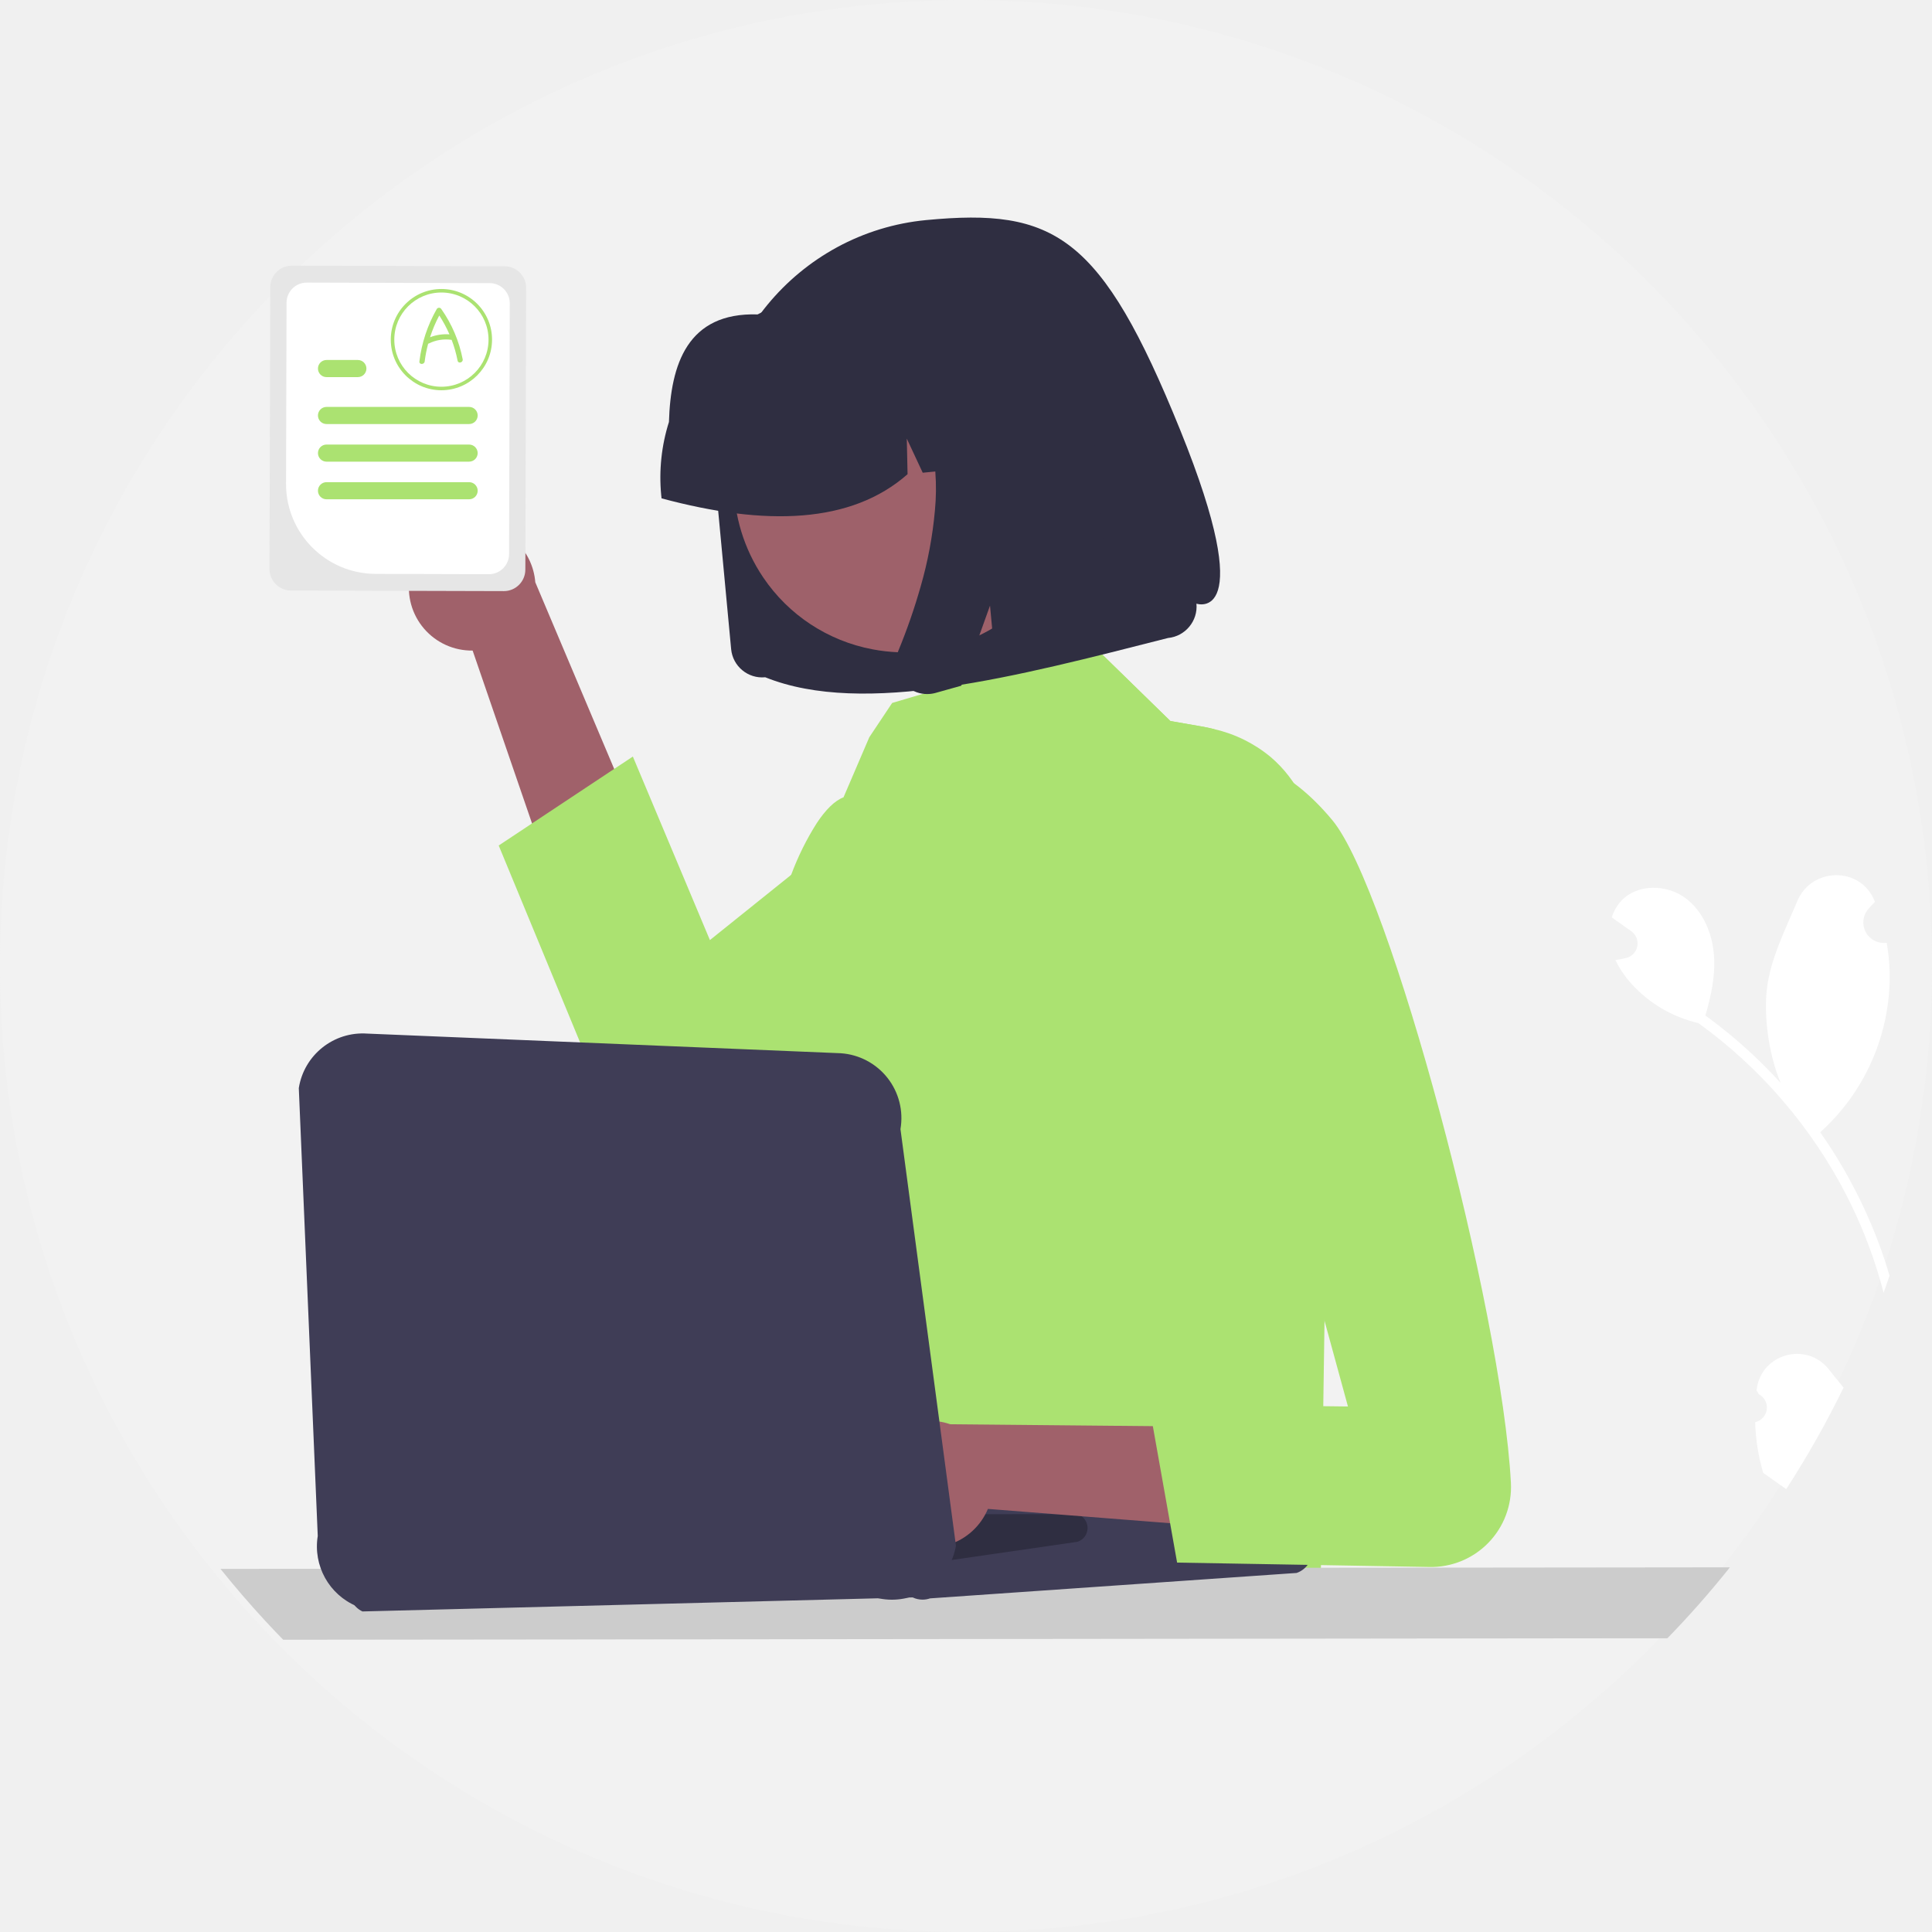
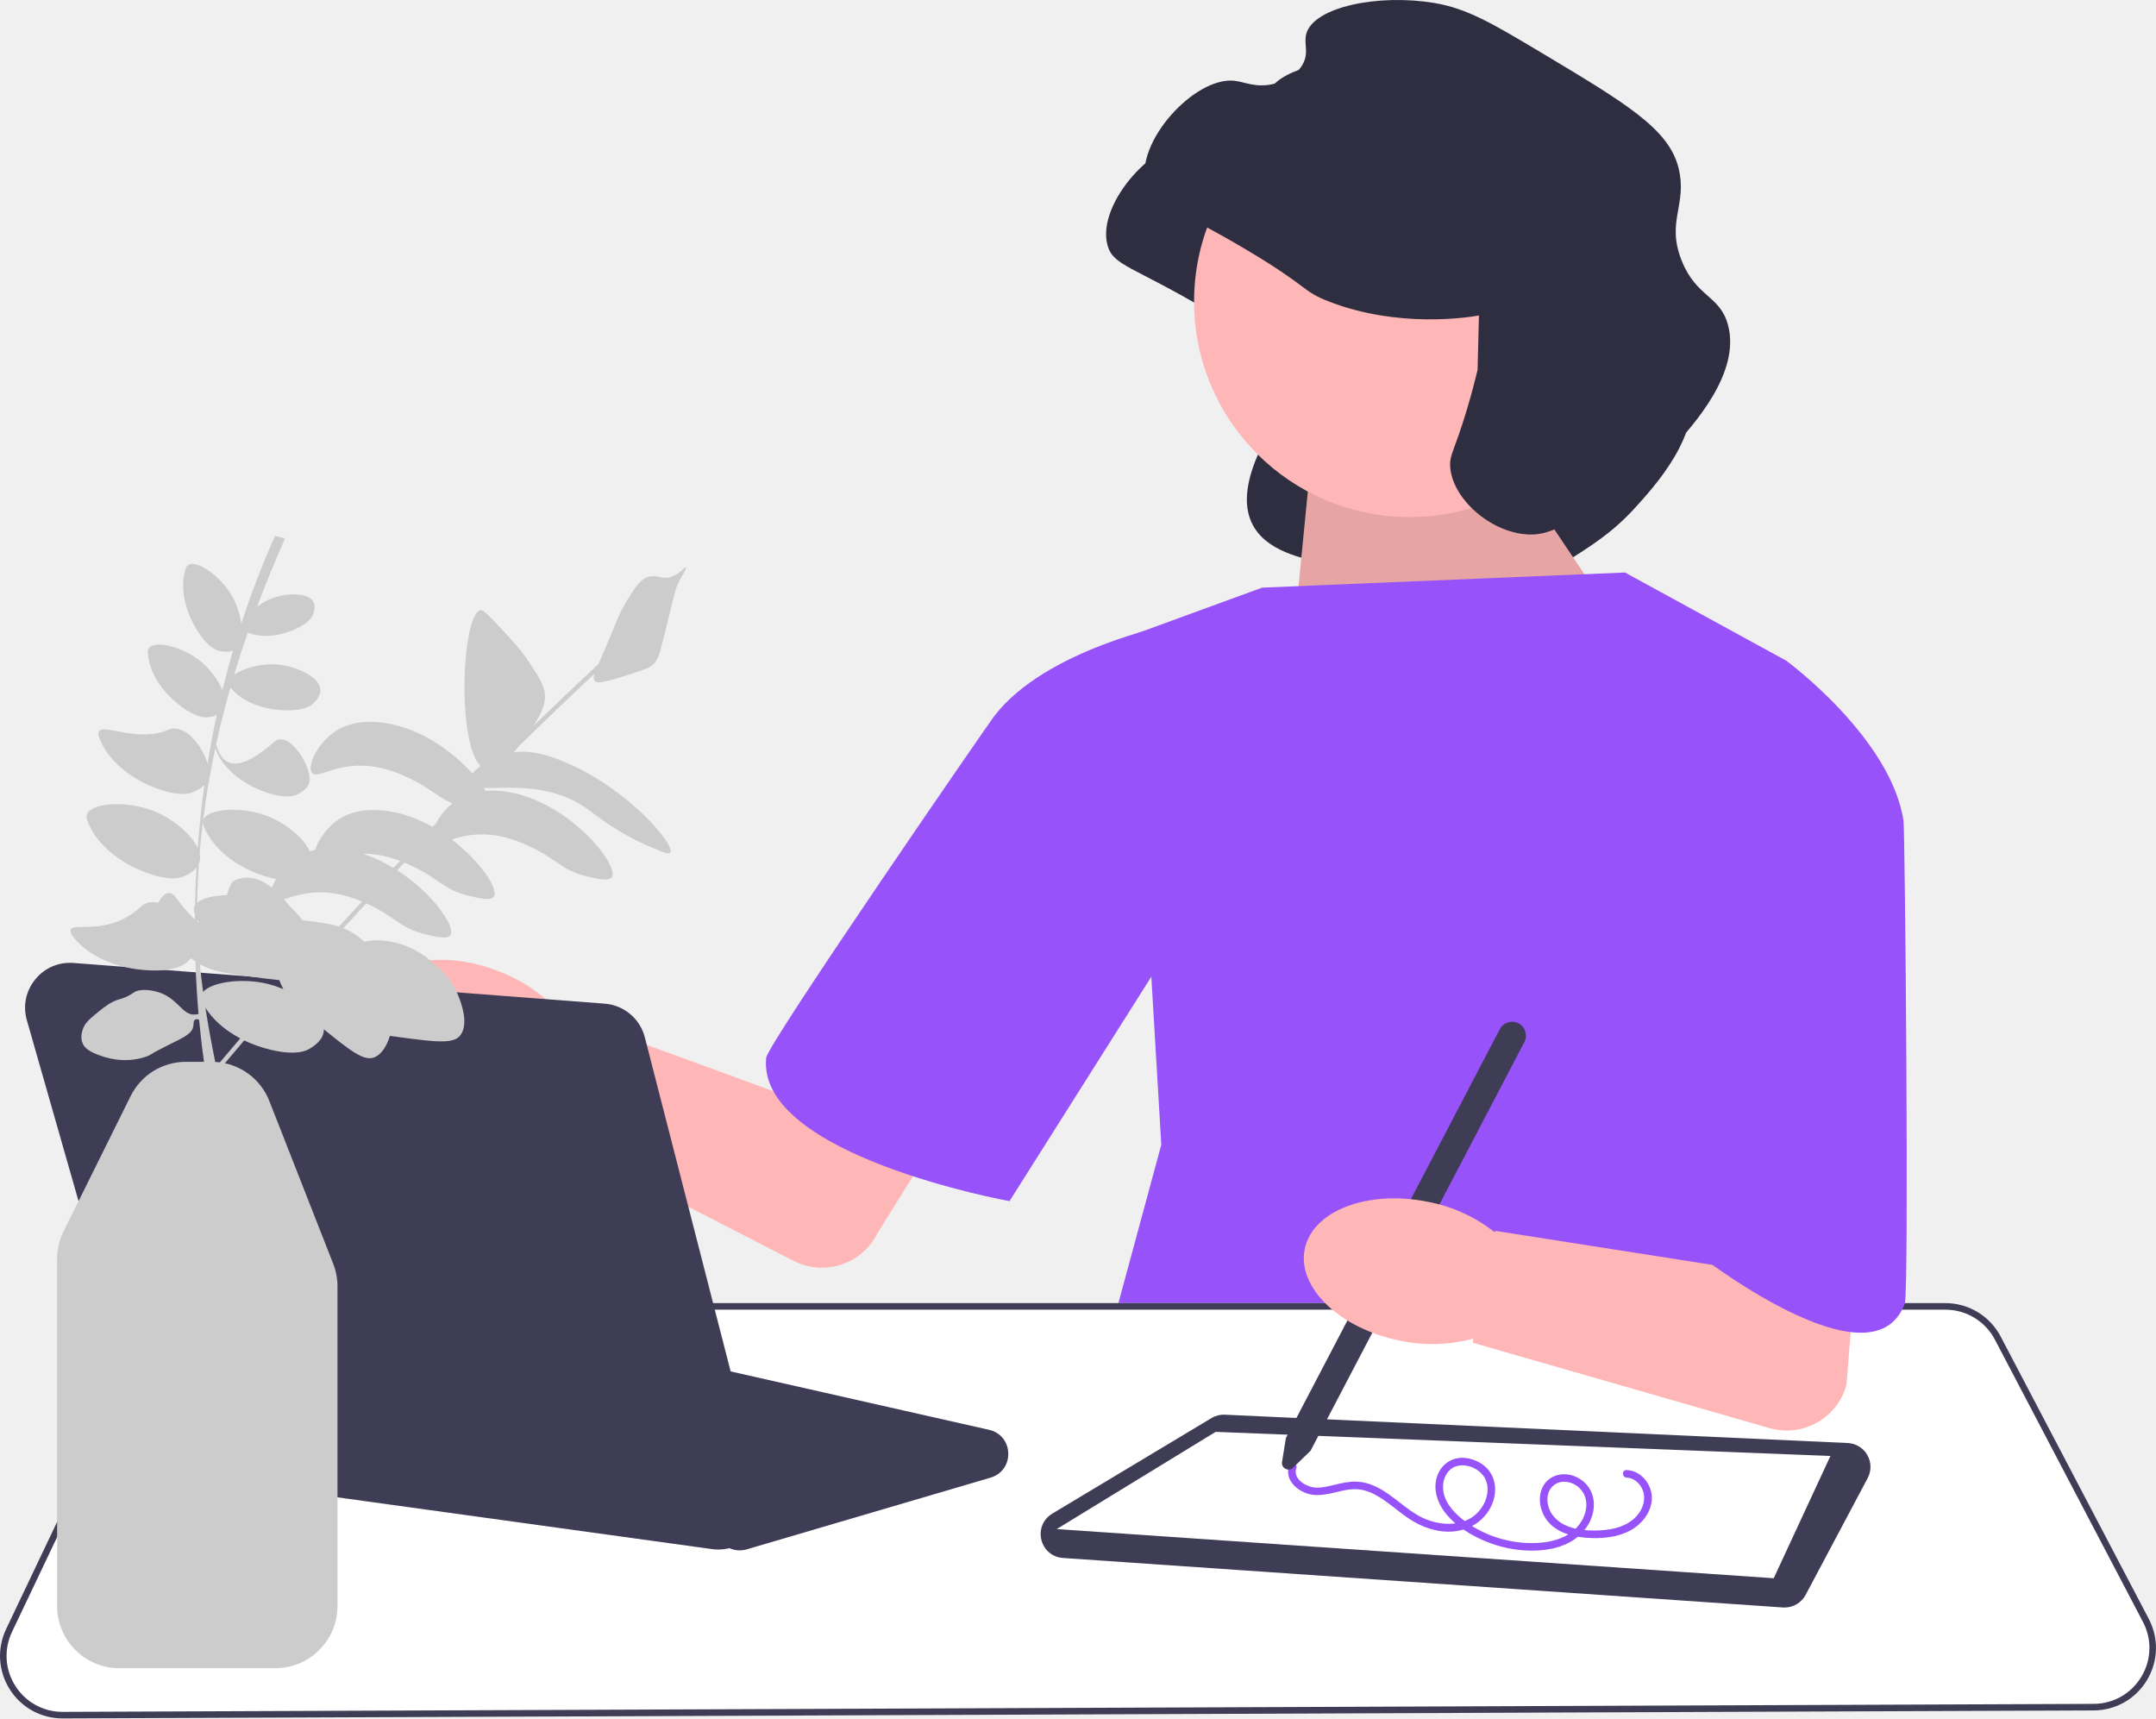
- <svg xmlns="http://www.w3.org/2000/svg" data-name="Layer 1" width="676" height="676" viewBox="0 0 676 676">
-   <path d="M938,450a337.453,337.453,0,0,1-17.85,108.68q-1.02,3-2.09,5.98a338.393,338.393,0,0,1-53.77,96.05q-10.32,12.945-21.87,24.82-11.55,11.895-24.25,22.63a336.248,336.248,0,0,1-165.78,75.8h-.01q-11.7,1.815-23.63,2.83Q614.545,787.99,600,788A336.94,336.94,0,0,1,358.09,686.05q-3.315-3.39-6.53-6.88-8.01-8.685-15.41-17.91-4.155-5.19-8.11-10.54a336.714,336.714,0,0,1-40.24-70.98,332.254,332.254,0,0,1-11.7-32.84c-.24-.79-.47-1.58-.7-2.37q-.75-2.55-1.45-5.13A338.38,338.38,0,0,1,262,450c0-186.67,151.33-338,338-338S938,263.33,938,450Z" transform="translate(-262 -112)" fill="#f2f2f2" />
-   <path d="M405.348,314.032a22.026,22.026,0,0,0,22.026,25.603l53.954,156.993,34.427-23.66L449.296,315.731a22.145,22.145,0,0,0-43.949-1.699Z" transform="translate(-262 -112)" fill="#a0616a" />
-   <path d="M686.955,367.15c-23.96,27.26-83.04,75.3-131.71,108.38-10.52,7.15-20.56,13.59-29.65,18.98-6.14,3.64-11.85,6.79-16.99,9.36a27.995,27.995,0,0,1-38.41-14.5l-33.7-81.53,11.66-7.73,28.75-19.07,6.53-4.32,26.96,64.21,28.43-22.82,17.65-14.17,80.46-64.57,6.94-2.06,16.19,15.8,11.45,11.18,10.77,1.87C683.895,366.44,685.455,366.77,686.955,367.15Z" transform="translate(-262 -112)" fill="#abe271" />
-   <path d="M901.92,591.162c1.67,2.12,3.4,4.23,5.13,6.35a335.121,335.121,0,0,1-20.06,35.52q-.825-.585-1.65-1.17a2.12,2.12,0,0,1-.25-.16c-2.05-1.46-4.11-2.9-6.16-4.36v-.01a70.003,70.003,0,0,1-2.81-17.7,5.288,5.288,0,0,0,1.23-9.86c-.27-.47-.46-.81-.73-1.29.01-.12.03-.25.04-.37C878.23,585.622,894.15,581.262,901.92,591.162Z" transform="translate(-262 -112)" fill="#fff" />
-   <path d="M919.87,548.362q1.8,4.95,3.28,10.01-1.02,3-2.09,5.98-.405-1.575-.84-3.15a161.957,161.957,0,0,0-5.85-17.2q-2.79-6.915-6.18-13.54a170.357,170.357,0,0,0-51.96-60.5,45.35,45.35,0,0,1-23.43-13.78,34.858,34.858,0,0,1-5.57-8.26c.92-.13,1.84-.31,2.74-.5.28-.06.57-.13.85-.19l.11-.02a5.241,5.241,0,0,0,1.85-9.38c-.51-.37-1.03-.73-1.54-1.09-.78-.57-1.57-1.11-2.36-1.67a2.492,2.492,0,0,1-.24-.17c-.9-.64-1.8-1.26-2.69-1.91a15.195,15.195,0,0,1,3.49-5.96c5.59-5.77,15.57-5.64,22.09-.94,6.53,4.7,9.81,12.93,10.23,20.95.37,6.87-1.11,13.67-3.06,20.3.49.36,1,.7,1.49,1.07a171.327,171.327,0,0,1,24.86,22.51c-4.35-10.32-5.93-23.78-4.8-33.05,1.29-10.56,6.42-20.59,10.62-30.58,5.03-12,22.19-12.16,27.03-.08.05.12.1.23.14.35q-1.215,1.215-2.34,2.52a7.175,7.175,0,0,0,6.29,11.8l.15-.02a72.096,72.096,0,0,1,1.06,10.79,73.508,73.508,0,0,1-22.88,54.2c-.48.45-.95.89-1.44,1.32a170.657,170.657,0,0,1,12.45,20.67A172.443,172.443,0,0,1,919.87,548.362Z" transform="translate(-262 -112)" fill="#fff" />
-   <path d="M727.185,454.55l-3.02,207.41-243.96-7,38.96-86c-.28-2.76,17.1-22.13,17-25-.3-8.41,5.98-16.2,7-25,2.08-18.15-9.83-86.69-4.34-100.85a96.267,96.267,0,0,1,8.94-18.08c3.12-4.72,6.32-7.9,9.38-9.05l9.02-21.02,8-12,62.77-18.59,6.94-2.06,16.19,15.8,11.45,11.18,10.77,1.87c1.61.28,3.17.61,4.67.99a47.442,47.442,0,0,1,19.66,9.74C725.415,392.86,727.605,422.9,727.185,454.55Z" transform="translate(-262 -112)" fill="#abe271" />
-   <path d="M867.29,660.402q-10.32,12.945-21.87,24.82l-26.38.02-141.87.16-25.54.03-16.98.02-25.26.02-19.43.02-35.89.04-21.17.03-44.58.04-21.28.03-58.97.06-37.04.04-9.94.01q-3.315-3.39-6.53-6.88-8.01-8.685-15.41-17.91l20.58-.02,14.02-.01,32.46-.04,62.64-.06,21.17-.02,8.56-.01h.03l6.72-.01,3.01-.01,7.71-.01h3.26l22.86-.02,49.31-.06,21.7-.02,20.78-.02,19.48-.02,27.95-.03,149.28-.15Z" transform="translate(-262 -112)" fill="#ccc" />
-   <path id="bfd9c2c3-21db-4bc8-8976-94586a21de42-249" data-name="Path 9" d="M529.766,348.972l-.054.005a10.924,10.924,0,0,1-11.89-9.865l-5.687-60.699a81.473,81.473,0,0,1,3.433-32.258,82.787,82.787,0,0,1,39.23-47.592,81.52,81.52,0,0,1,31.251-9.557c44.82-4.27,61.199,5.065,88.885,73.421s5.696,60.792,5.696,60.792a10.943,10.943,0,0,1-.463,4.339,11.121,11.121,0,0,1-5.285,6.393,10.978,10.978,0,0,1-4.179,1.277C617.716,348.697,564.251,362.874,529.757,348.973Z" transform="translate(-262 -112)" fill="#2f2e41" />
-   <path id="acce586e-6e96-4eff-b112-6c9d74172e69-250" data-name="Ellipse 1" d="M628.387,246.521A60.095,60.095,0,0,1,567.275,339.191a59.395,59.395,0,0,1-38.241-25.165,60.095,60.095,0,0,1,61.067-92.643,59.395,59.395,0,0,1,38.287,25.14Z" transform="translate(-262 -112)" fill="#9e616a" />
-   <path id="af1db401-16c9-4940-bbbf-8b9ef63e1952-251" data-name="Path 10" d="M493.346,285.156a64.45,64.45,0,0,1,2.716-25.512c.604-20.147,6.45-38.396,31.023-37.63a64.479,64.479,0,0,1,24.552-7.534l12.143-1.199q.205-.02.409-.039A64.341,64.341,0,0,1,634.215,271.344l.114,1.216-25.691,2.512-11.057-23.662.546,24.694-13.269,1.302-5.576-11.938.272,12.451c-19.701,17.352-49.576,18.261-86.082,8.454Z" transform="translate(-262 -112)" fill="#2f2e41" />
-   <path id="a1e66597-148d-4736-b39c-00184f281162-252" data-name="Path 13" d="M575.525,342.755a10.75,10.75,0,0,0,1.002,5.834,10.994,10.994,0,0,0,1.687,2.561,11.121,11.121,0,0,0,1.956,1.744,10.906,10.906,0,0,0,7.296,1.904q.241-.025.481-.059t.48-.079q.242-.043.48-.1t.478-.122l8.967-2.513,10.049-28.019,2.303,24.587,40.773-11.352-9.775-104.335-69.495,6.848,1.906,1.835a48.029,48.029,0,0,1,13.032,22.517,78.292,78.292,0,0,1,1.983,26.562,141.185,141.185,0,0,1-4.977,26.588,208.08,208.08,0,0,1-7.855,22.633A10.979,10.979,0,0,0,575.525,342.755Z" transform="translate(-262 -112)" fill="#2f2e41" />
-   <path d="M584.792,671.709a8.06,8.06,0,0,1-3.454-.781l-192.52,4.912a8.08,8.08,0,0,1,1.15-15.045l125.952-37.555a8.079,8.079,0,0,1,4.016-.154L714.762,646.833a8.079,8.079,0,0,1,.926,15.535l-128.259,8.897A8.091,8.091,0,0,1,584.792,671.709Z" transform="translate(-262 -112)" fill="#3f3d56" />
-   <path d="M591.872,658.307a5.085,5.085,0,0,1-2.483-.646L433.035,664.966a5.068,5.068,0,0,1,1.283-9.346l56.604-13.738a5.084,5.084,0,0,1,2.677.078l145.354-.175a5.069,5.069,0,0,1,.034,9.683l-45.602,6.608A5.058,5.058,0,0,1,591.872,658.307Z" transform="translate(-262 -112)" fill="#2f2e41" />
-   <path d="M575.415,649.974a22.026,22.026,0,0,0,32.255-10.014l165.496,13-8-41-170.697-1.626a22.145,22.145,0,0,0-19.053,39.64Z" transform="translate(-262 -112)" fill="#a0616a" />
-   <path d="M673.165,382.96s25-20,55,16c20.232,24.278,59.259,171.044,62.495,231.862a27.982,27.982,0,0,1-28.584,29.46l-88.211-1.535-9.864-55.45,69.643.825Z" transform="translate(-262 -112)" fill="#abe271" />
-   <path d="M574.084,671.732a22.739,22.739,0,0,1-8.81-1.784l-178.442,4.071a22.675,22.675,0,0,1-13.651-24.582l-6.631-156.711a22.642,22.642,0,0,1,23.935-19.074l165.663,6.871a22.739,22.739,0,0,1,20.922,26.544L596.48,652.835A22.775,22.775,0,0,1,574.084,671.732Z" transform="translate(-262 -112)" fill="#3f3d56" />
-   <path d="M438.585,205.17l-74.47-.21a7.541,7.541,0,0,0-7.55,7.51l-.27,98.61a7.524,7.524,0,0,0,7.5,7.54l41.31.12,33.17.09a7.526,7.526,0,0,0,7.54-7.51l.02-5.83.26-92.77A7.535,7.535,0,0,0,438.585,205.17Z" transform="translate(-262 -112)" fill="#e6e6e6" />
-   <path d="M433.335,211.06l-64-.18a7.061,7.061,0,0,0-7.07,7.03l-.18,63.4a31.443,31.443,0,0,0,31.32,31.49l12.16.03,27.49.08a7.055,7.055,0,0,0,7.07-7.03l.02-6.38.22-81.37A7.055,7.055,0,0,0,433.335,211.06Z" transform="translate(-262 -112)" fill="#fff" />
-   <path d="M426.145,254.38h-49.9a2.995,2.995,0,1,0,0,5.99h49.9a2.995,2.995,0,0,0,0-5.99Z" transform="translate(-262 -112)" fill="#abe271" />
-   <path d="M387.215,237.96h-10.97a2.995,2.995,0,1,0,0,5.99h10.97a2.995,2.995,0,1,0,0-5.99Z" transform="translate(-262 -112)" fill="#abe271" />
-   <path d="M426.145,280.71h-49.9a2.995,2.995,0,1,0,0,5.99h49.9a2.995,2.995,0,0,0,0-5.99Z" transform="translate(-262 -112)" fill="#abe271" />
-   <path d="M426.145,267.55h-49.9a2.99,2.99,0,1,0,0,5.98h49.9a2.99,2.99,0,0,0,0-5.98Z" transform="translate(-262 -112)" fill="#abe271" />
-   <path d="M416.449,248.55a17.716,17.716,0,1,1,17.716-17.716A17.737,17.737,0,0,1,416.449,248.55Zm0-34.202A16.485,16.485,0,1,0,432.934,230.834,16.504,16.504,0,0,0,416.449,214.349Z" transform="translate(-262 -112)" fill="#abe271" />
-   <path d="M423.889,237.696a45.545,45.545,0,0,0-7.478-17.566.935.935,0,0,0-1.595,0,48.647,48.647,0,0,0-6.067,18.336c-.144,1.177,1.705,1.167,1.847,0a45.52,45.52,0,0,1,1.211-6.2,1.055,1.055,0,0,0,.206-.063,13.459,13.459,0,0,1,7.95-1.295c.024.004.047-.002.07.001a44.285,44.285,0,0,1,2.075,7.278C422.334,239.353,424.114,238.859,423.889,237.696ZM412.472,230.001a46.743,46.743,0,0,1,3.225-7.618,44.266,44.266,0,0,1,3.566,6.612A15.576,15.576,0,0,0,412.472,230.001Z" transform="translate(-262 -112)" fill="#abe271" />
+ <svg xmlns="http://www.w3.org/2000/svg" width="855.47" height="681.755" viewBox="0 0 855.47 681.755">
+   <path d="M571.597,149.332c-.125,.021-.313,.053-.54,.091-4.452,.737-31.366,4.889-58.501-5.447-11.495-4.379-7.574-5.47-33.176-20.694-30.015-17.848-37.719-17.724-39.954-26.046-4.463-16.619,19.369-42.743,35.143-41.023,4.153,.453,8.601,2.929,15.518,1.25,1.52-.369,8.173-1.984,11.417-7.491,2.893-4.913,.443-8.457,1.606-12.486,3.054-10.576,28.515-15.854,50.838-12.125,12.839,2.145,22.825,8.001,42.273,19.625,33.85,20.232,50.775,30.348,54.579,45.847,3.605,14.69-5.048,21.02,1.245,36.745,5.86,14.642,15.168,13.664,18.37,25.509,5.154,19.061-13.976,39.98-21.944,48.694-8.737,9.554-17.092,14.798-28.185,21.759-13.923,8.738-20.885,13.107-29.255,12.662-15.175-.806-60.267,1.937-60.855-10.62-.22-4.706-54.91-.853-27.98-51.52,3.303-6.215,68.009,.424,68.863-3.147" fill="#2f2e41" />
+   <polygon points="597.787 181.755 644.299 251.133 510.787 278.133 519.291 191.274 597.787 181.755" fill="#ffb6b6" />
+   <polygon points="597.787 181.755 644.299 251.133 510.787 278.133 519.291 191.274 597.787 181.755" opacity=".1" />
+   <polygon points="500.787 233.133 644.787 227.133 708.787 262.133 705.787 487.133 772.787 614.133 434.787 550.133 460.787 454.133 448.787 252.133 500.787 233.133" fill="#9852f9" />
+   <path d="M3.878,670.236c-4.597-7.247-5.14-16.201-1.452-23.951l54.807-115.156c4.09-8.594,12.884-14.147,22.402-14.147H771.889c9.253,0,17.672,5.09,21.969,13.285l58.746,111.982c4.061,7.741,3.793,16.832-.715,24.321-4.508,7.488-12.417,11.979-21.157,12.014l-805.807,3.172h-.101c-8.542,0-16.368-4.301-20.946-11.52Z" fill="#fff" />
+   <path d="M3.878,670.236c-4.597-7.247-5.14-16.201-1.452-23.951l54.807-115.156c4.09-8.594,12.884-14.147,22.402-14.147H771.889c9.253,0,17.672,5.09,21.969,13.285l58.746,111.982c4.061,7.741,3.793,16.832-.715,24.321-4.508,7.488-12.417,11.979-21.157,12.014l-805.807,3.172h-.101c-8.542,0-16.368-4.301-20.946-11.52Zm75.756-150.65c-8.519,0-16.389,4.971-20.05,12.662L4.777,647.404c-3.301,6.936-2.816,14.95,1.299,21.437,4.098,6.461,11.101,10.31,18.748,10.31h.09l805.807-3.172c7.823-.031,14.902-4.051,18.936-10.753,4.035-6.702,4.274-14.84,.64-21.767l-58.746-111.984c-3.847-7.333-11.382-11.889-19.664-11.889H79.635Z" fill="#3f3d56" />
+   <path d="M707.438,637.732l-285.674-19.641c-4.218-.29-7.582-3.134-8.569-7.244-.988-4.11,.716-8.172,4.341-10.347l63.171-37.903c1.604-.963,3.444-1.431,5.309-1.341l247.106,11.232c3.267,.147,6.185,1.932,7.806,4.772,1.621,2.84,1.672,6.26,.138,9.147l-24.603,46.312c-1.651,3.108-4.889,5.034-8.374,5.034-.216,0-.433-.008-.65-.022Z" fill="#3f3d56" />
+   <polygon points="419.287 606.633 703.787 626.133 726.287 577.633 482.34 568.066 419.287 606.633" fill="#fff" />
+   <circle cx="559.287" cy="119.633" r="85.492" fill="#ffb6b6" />
+   <path d="M586.823,125.165c-.125,.021-.313,.053-.54,.091-4.452,.737-31.366,4.889-58.501-5.447-11.495-4.379-7.574-5.47-33.176-20.694-30.015-17.848-37.719-17.724-39.954-26.046-4.463-16.619,19.369-42.743,35.143-41.023,4.153,.453,8.601,2.929,15.518,1.25,1.52-.369,8.173-1.984,11.417-7.491,2.893-4.913,.443-8.457,1.606-12.486,3.054-10.576,28.515-15.854,50.838-12.125,12.839,2.145,22.825,8.001,42.273,19.625,33.85,20.232,50.775,30.348,54.579,45.847,3.605,14.69-5.048,21.02,1.245,36.745,5.86,14.642,15.168,13.664,18.37,25.509,5.154,19.061-13.976,39.98-21.944,48.694-8.737,9.554-17.092,14.798-28.185,21.759-13.923,8.738-20.885,13.107-29.255,12.662-15.175-.806-30.268-14.558-30.857-27.116-.22-4.706,1.743-6.118,6.602-22.296,2.024-6.74,3.428-12.305,4.282-15.875" fill="#2f2e41" />
+   <path d="M645.42,583.21c5.5,.217,9.686,5.145,9.989,10.485,.315,5.542-3.538,10.647-8.167,13.285-5.423,3.091-12.192,3.587-18.298,3.055-5.492-.479-11.468-2.187-15.003-6.722-2.974-3.816-4.068-9.582-1.539-13.913,2.508-4.295,7.841-5.481,12.302-3.757,4.721,1.824,7.689,6.118,7.719,11.191,.033,5.624-3.215,10.821-7.773,13.931-4.916,3.354-11.104,4.433-16.956,4.419-6.376-.015-12.724-1.353-18.59-3.838-5.496-2.328-10.986-5.685-14.916-10.247-3.684-4.277-5.889-10.211-3.844-15.758,1.677-4.549,5.914-7.338,10.767-6.953,4.443,.353,8.936,2.931,10.908,7.036,2.225,4.632,1.226,10.188-1.606,14.329-3.269,4.781-8.437,7.468-14.175,7.856-6.107,.413-12.156-1.757-17.18-5.112-4.652-3.106-8.741-7.083-13.735-9.668-2.404-1.244-5.019-2.034-7.741-2.031-3.465,.004-6.797,1.142-10.167,1.803-2.856,.56-5.8,.886-8.619-.027-2.412-.781-4.669-2.213-6.189-4.266-1.437-1.942-1.942-4.375-1.128-6.681,.638-1.808,3.538-1.03,2.893,.798-1.489,4.216,3.618,7.314,7.193,7.701,2.712,.293,5.51-.49,8.127-1.102,2.727-.638,5.515-1.29,8.335-1.221,9.989,.246,16.593,8.785,24.647,13.417,8.468,4.871,20.868,5.21,26.053-4.468,1.883-3.515,2.272-8.188-.315-11.472-2.155-2.736-5.984-4.373-9.455-3.843-4.358,.666-6.529,4.817-6.371,8.944,.194,5.05,3.714,9.154,7.468,12.179,8.357,6.733,19.439,10.163,30.127,9.561,5.015-.282,10.345-1.588,14.24-4.927,3.366-2.885,5.664-7.576,4.855-12.07-.7-3.889-3.962-6.839-7.903-7.231-4.032-.4-7.182,2.462-7.362,6.489-.202,4.53,2.489,8.311,6.389,10.374,4.418,2.337,9.772,2.627,14.667,2.372,5.198-.27,10.615-1.64,14.252-5.598,3.103-3.376,4.279-8.386,1.42-12.292-1.262-1.724-3.16-2.939-5.321-3.024-1.924-.076-1.934-3.076,0-3h0Z" fill="#9852f9" />
+   <path d="M508.692,579.997l1.529-9.458,84.874-162.219c1.406-2.687,4.736-3.729,7.423-2.324,2.687,1.406,3.729,4.736,2.324,7.423l-84.836,162.147-6.936,6.72c-.82,.791-2.004,.961-3.014,.432-1.01-.528-1.545-1.597-1.364-2.723Z" fill="#3f3d56" />
+   <path d="M566.545,476.79c9.576,1.803,18.58,5.872,26.26,11.869l.432,.093,.087-.43,92.502,14.489-6.701-123.036,70.105-38.397-16.57,207.973c-3.589,13.282-17.373,21.039-30.588,17.214l-117.751-33.87,.294-1.449-.412-.111c-9.411,2.538-19.292,2.785-28.818,.72-23.897-4.836-40.772-21.086-37.692-36.294,3.08-15.208,24.947-23.612,48.851-18.771Z" fill="#ffb6b6" />
+   <path d="M629.787,284.133l79-22s41.5,30.5,46.5,63.5c.595,3.925,2.244,186.746,.5,191.5-12.922,35.219-84-21-84-21l-42-212Z" fill="#9852f9" />
+   <path d="M287.122,612.722l-8.19-7.02h-0c-1.219-1.046-2.702-1.738-4.287-2.003l-182.483-30.414c-4.165-.694-7.242-3.702-8.03-7.851-.788-4.148,.972-8.075,4.593-10.248l65.102-39.061c2.176-1.306,4.736-1.717,7.213-1.157l231.374,52.273c4.498,1.016,7.5,4.65,7.647,9.26s-2.616,8.429-7.041,9.73l-96.741,28.453c-.918,.271-1.854,.402-2.782,.402-2.309,0-4.569-.817-6.375-2.366Z" fill="#3f3d56" />
+   <path d="M199.243,385.882c9.045,3.622,17.092,9.358,23.466,16.728l.406,.175,.169-.405,87.947,32.122,93.903-152.042,51.912,32.173-108.878,174.595c-6.092,12.336-21.117,17.278-33.342,10.966l-108.966-56.025,.569-1.365-.382-.188c-9.724,.668-19.466-1.003-28.412-4.872-22.508-9.371-35.918-28.581-29.952-42.904,5.966-14.324,29.046-18.335,51.561-8.958Z" fill="#ffb6b6" />
+   <path d="M505.866,309.909l-41.534-62.11s-49.425,9.783-69.784,36.23c-2.545,3.306-89.963,130.089-90.527,135.622-3.942,38.731,96.529,56.878,96.529,56.878l105.316-166.621Z" fill="#9852f9" />
+   <path d="M282.602,614.588l-209.182-28.912c-7.001-.967-12.779-5.983-14.722-12.779L10.656,404.744c-1.628-5.699-.413-11.601,3.334-16.192s9.283-6.965,15.195-6.514l210.75,16.146c7.625,.584,14.025,5.953,15.928,13.359l46.474,180.918c1.483,5.773,0,11.876-3.968,16.324-3.417,3.831-8.261,5.971-13.312,5.971-.814,0-1.635-.056-2.456-.169Z" fill="#3f3d56" />
+   <path d="M235.976,270.166c1.223,1.345,5.66-.025,14.484-2.821,6.708-2.125,7.741-2.898,8.379-3.452,2.243-1.949,2.831-3.998,5.053-13.052,3.988-16.25,4.111-17.864,6.159-21.312,.705-1.188,2.486-4.02,2.052-4.371-.446-.361-2.374,2.59-5.937,3.705-3.472,1.087-5.035-.654-8-.211-3.832,.573-6.111,4.213-9.685,10.105-3.165,5.218-3.563,7.317-8,17.684-1.257,2.937-2.269,5.21-3.046,7.006-8.712,8.131-17.352,16.369-25.914,24.679,.165-.252,.32-.49,.455-.697,3.792-5.823,4.308-8.945,4.253-11.284-.089-3.79-1.899-6.676-5.515-12.295-3.544-5.506-6.901-9.139-10.947-13.474-5.303-5.682-7.954-8.524-9.01-8.337-7.542,1.335-9.559,52.687-.07,61.871-1.332,.952-2.435,1.948-3.232,2.929-8.123-9.019-22.038-19.095-37.452-20.335-9.503-.765-14.748,2.217-16.379,3.242-7.538,4.734-12.02,14.21-9.769,16.884,2.099,2.493,8.161-3.175,20.042-2.863,8.29,.218,14.766,3.225,18.61,5.011,8.065,3.746,11.014,7.428,16.96,9.951-2.787,2.297-4.996,5.164-6.383,7.837-.48,.495-.959,.993-1.439,1.489-6.135-3.457-13.044-5.994-20.286-6.577-9.503-.765-14.748,2.217-16.379,3.242-5.08,3.191-8.761,8.53-9.94,12.494-.77,.155-1.483,.331-2.135,.522-2.303-5.204-9.156-10.693-15.529-13.459-10.969-4.761-25.218-3.499-26.742,1.029-.049,.144-.061,.286-.082,.429,1.202-9.702,2.835-19.335,4.875-28.899,.069,.273,.156,.549,.272,.84,2.708,6.801,10.025,13.329,19.998,16.715,7.828,2.658,11.107,1.28,11.939,.895,.796-.368,4.232-1.843,5.074-4.776,1.561-5.438-7.999-21.509-14.029-16.118-19.374,17.319-22.033,3.295-22.923,.935,1.647-7.561,3.543-15.079,5.67-22.553,.037,.046,.068,.091,.106,.137,4.233,5.134,12.379,8.75,21.952,8.91,7.513,.125,9.968-1.978,10.582-2.542,.586-.539,3.151-2.771,3.064-5.543-.16-5.14-9.303-9.326-16.619-10.052-6.742-.669-14.001,1.395-17.602,4.009,1.674-5.598,3.475-11.171,5.396-16.72,4.92,2.01,11.89,1.739,18.736-1.321,5.646-2.524,6.744-4.947,7.005-5.582,.249-.606,1.384-3.164,.354-5.201-1.91-3.777-10.186-3.713-15.895-1.706-2.351,.827-4.585,2.099-6.5,3.537,3.405-9.095,7.116-18.126,11.107-27.09l-4-1c-5.099,11.451-9.544,23.051-13.364,34.779-.475-3.44-1.666-7.104-3.233-10.081-4.609-8.754-14.453-15.321-17.782-13.19-.666,.426-.946,1.12-1.2,1.947-2.041,6.65-.504,15.841,4.871,24.284,4.218,6.627,7.467,7.558,8.313,7.768,.715,.178,3.473,.939,5.74-.042-1.525,5.225-2.935,10.473-4.22,15.744-1.547-3.841-4.596-7.934-7.82-10.764-7.435-6.526-18.978-9.137-21.324-5.957-.469,.636-.483,1.385-.424,2.247,.473,6.94,5.196,14.973,13.235,20.935,6.31,4.68,9.676,4.386,10.542,4.28,.51-.062,2.049-.216,3.533-.887-1.378,6.405-2.582,12.84-3.623,19.303-2.082-7.23-9.155-16.249-15.829-13.38-11.844,5.092-25.768-2.73-27.3,.691-.399,.89-.069,1.808,.313,2.803,3.069,8.012,11.544,15.776,23.181,19.898,9.133,3.236,12.997,1.672,13.979,1.233,.651-.291,2.799-1.188,4.398-2.853-1.15,8.304-2.032,16.651-2.653,25.034-2.469-5.392-9.425-11.073-15.937-14.001-11.422-5.138-26.362-4.012-28.021,.709-.332,.944-.07,1.855,.321,2.877,3.15,8.224,11.848,16.192,23.793,20.424,9.375,3.321,13.34,1.716,14.348,1.266,.736-.329,3.337-1.415,4.996-3.479-.212,3.875-.376,7.757-.48,11.647-.03,1.108-.047,2.216-.068,3.323-.135,.218-.252,.44-.33,.673-.32,.95-.102,1.864,.273,2.863-.008,.704-.013,1.407-.017,2.11-2.09-1.894-4.583-4.743-7.581-8.802-2.706-3.662-5.275-.975-6.925,2.143-2.587-.576-5.055-.22-6.996,1.594-13.016,12.159-27.614,5.708-27.821,9.333-.06,1.046,.501,1.878,1.207,2.78,5.683,7.26,16.84,12.556,30.094,13.114,10.403,.438,13.877-2.389,14.747-3.149,.306-.267,.991-.844,1.733-1.655,.596,.476,1.176,.907,1.757,1.301,.229,6.96,.638,13.912,1.245,20.852-.493,.044-.965,.125-1.317,.161-5.039,.513-6.737-6.285-14.348-8.768-2.528-.825-7.398-1.725-9.964,0-.37,.248-1.631,1.183-3.587,1.993-1.156,.479-2.04,.701-2.391,.797-3.123,.854-6.016,3.198-7.971,4.783-3.676,2.979-5.514,4.468-6.377,7.174-.271,.852-1.035,3.247,0,5.58,.489,1.102,1.625,2.742,5.979,4.384,2.588,.976,10.135,3.823,19.131,.797,2.049-.689,.485-.442,8.37-4.384,6.204-3.101,9.832-4.584,10.363-7.573,.187-1.051-.001-2.332,.797-2.79,.444-.254,.98-.131,1.516,.062,.522,5.579,1.174,11.149,1.964,16.707h-7.099c-9.426,0-17.882,5.246-22.067,13.691l-26.552,53.568c-1.676,3.381-2.562,7.163-2.562,10.938v137.743c0,13.581,11.049,24.63,24.63,24.63h61.977c13.581,0,24.63-11.049,24.63-24.63v-126.835c0-3.092-.573-6.119-1.703-8.998l-25.306-64.476c-3.069-7.819-9.717-13.351-17.663-15.063,2.549-3.022,5.102-6.04,7.674-9.05,3.239,1.563,6.803,2.846,10.634,3.747,10.136,2.383,14.079,.258,15.076-.325,.953-.557,5.082-2.823,5.782-6.602,.075-.405,.104-.815,.099-1.227,10.382,8.44,15.798,12.6,19.755,11.213,3.402-1.192,5.344-5.1,6.456-8.607,1.161,.161,2.393,.326,3.706,.502,14.219,1.899,21.385,2.779,24.126-.589,3.793-4.661,.193-13.649-.8-16.126-2.157-5.384-5.475-8.66-7.536-10.653-2.677-2.588-10.305-9.964-22.315-10.948-2.611-.214-4.956-.05-7.346,.45-.833-.762-1.711-1.508-2.679-2.216-1.844-1.351-3.664-2.351-5.624-3.132,3.006-3.293,6.02-6.576,9.048-9.846,.479,.218,.935,.429,1.353,.623,9.921,4.608,12.101,9.12,21.641,11.495,4.329,1.078,9.229,2.298,10.442,.463,2.155-3.258-6.993-16.666-21.129-25.738,.953-1.009,1.909-2.015,2.864-3.022,1.293,.542,2.432,1.071,3.402,1.521,9.921,4.608,12.101,9.12,21.642,11.495,4.328,1.078,9.229,2.298,10.442,.463,1.923-2.907-5.153-13.898-16.741-22.677,3.183-1.011,7.404-2.131,12.869-1.987,8.29,.218,14.766,3.225,18.61,5.011,9.921,4.608,12.101,9.12,21.641,11.495,4.328,1.078,9.229,2.298,10.442,.463,3.204-4.844-18.557-32.137-44.588-34.232-2.021-.163-3.837-.149-5.479-.028-.227-.376-.473-.762-.733-1.154,8.807,.283,26.008-2.235,40.648,8.044,4.221,2.964,12.422,9.936,26.146,15.664,4.386,1.831,6.592,2.731,7.2,1.979,2.175-2.691-15.907-24.838-41.346-35.748-10.086-4.326-16.318-4.735-20.75-4.08,.683-.779,1.349-1.583,1.99-2.39,9.906-9.715,19.936-19.329,30.057-28.813-.49,1.515-.474,2.321,.061,2.909Zm-127.117,120.915c-11.188-3.622-24.736-1.676-28.269,2.445-.498-3.652-.931-7.31-1.288-10.975,5.097,2.847,10.416,3.609,20.505,4.956,4.297,.574,7.94,1.051,11.021,1.35,.414,1.122,.855,2.131,1.367,3.097,.059,.112,.123,.219,.184,.329l-.089,.102c-1.149-.498-2.3-.938-3.431-1.304Zm-29.726-49.069c.319-1.059,.326-2.186,.082-3.348,.348-4.211,.783-8.408,1.297-12.593-.013,.641,.19,1.282,.467,1.977,3.11,7.812,11.515,15.31,22.971,19.199,2.137,.726,3.97,1.183,5.549,1.463-.695,1.211-1.227,2.39-1.58,3.482-3.906-3.138-8.933-5.419-14.637-2.999-1.552,.659-2.474,3.068-3.274,5.95-5.27,.091-9.673,1.19-11.77,3.05,.011-.776,.007-1.55,.028-2.327,.118-4.429,.336-8.843,.644-13.244,.084-.197,.16-.4,.223-.609Zm-.88,22.78c.227,.465,.476,.928,.734,1.389-.234-.173-.474-.358-.721-.559-.007-.276-.008-.553-.013-.83Zm8.997,56.685c-.614-.081-1.233-.139-1.858-.174-1.442-7.161-2.774-14.317-3.889-21.487,2.932,4.653,7.717,8.912,13.812,12.142-2.705,3.165-5.387,6.341-8.065,9.519Zm47.222-53.859c-3.815-1.225-8.293-1.812-14.489-2.531-1.57-2.183-3.189-3.79-4.386-4.947-.648-.627-1.643-1.87-2.932-3.324,3.34-1.072,8.325-2.982,15.369-2.797,6.402,.168,11.715,1.999,15.576,3.647-3.059,3.305-6.102,6.624-9.138,9.953Zm21.624-23.305c-3.749-2.266-7.815-4.206-12.096-5.569,.416-.004,.823-.016,1.255-.005,5.308,.14,9.867,1.423,13.473,2.797-.877,.925-1.756,1.849-2.632,2.777Z" fill="#ccc" />
</svg>
